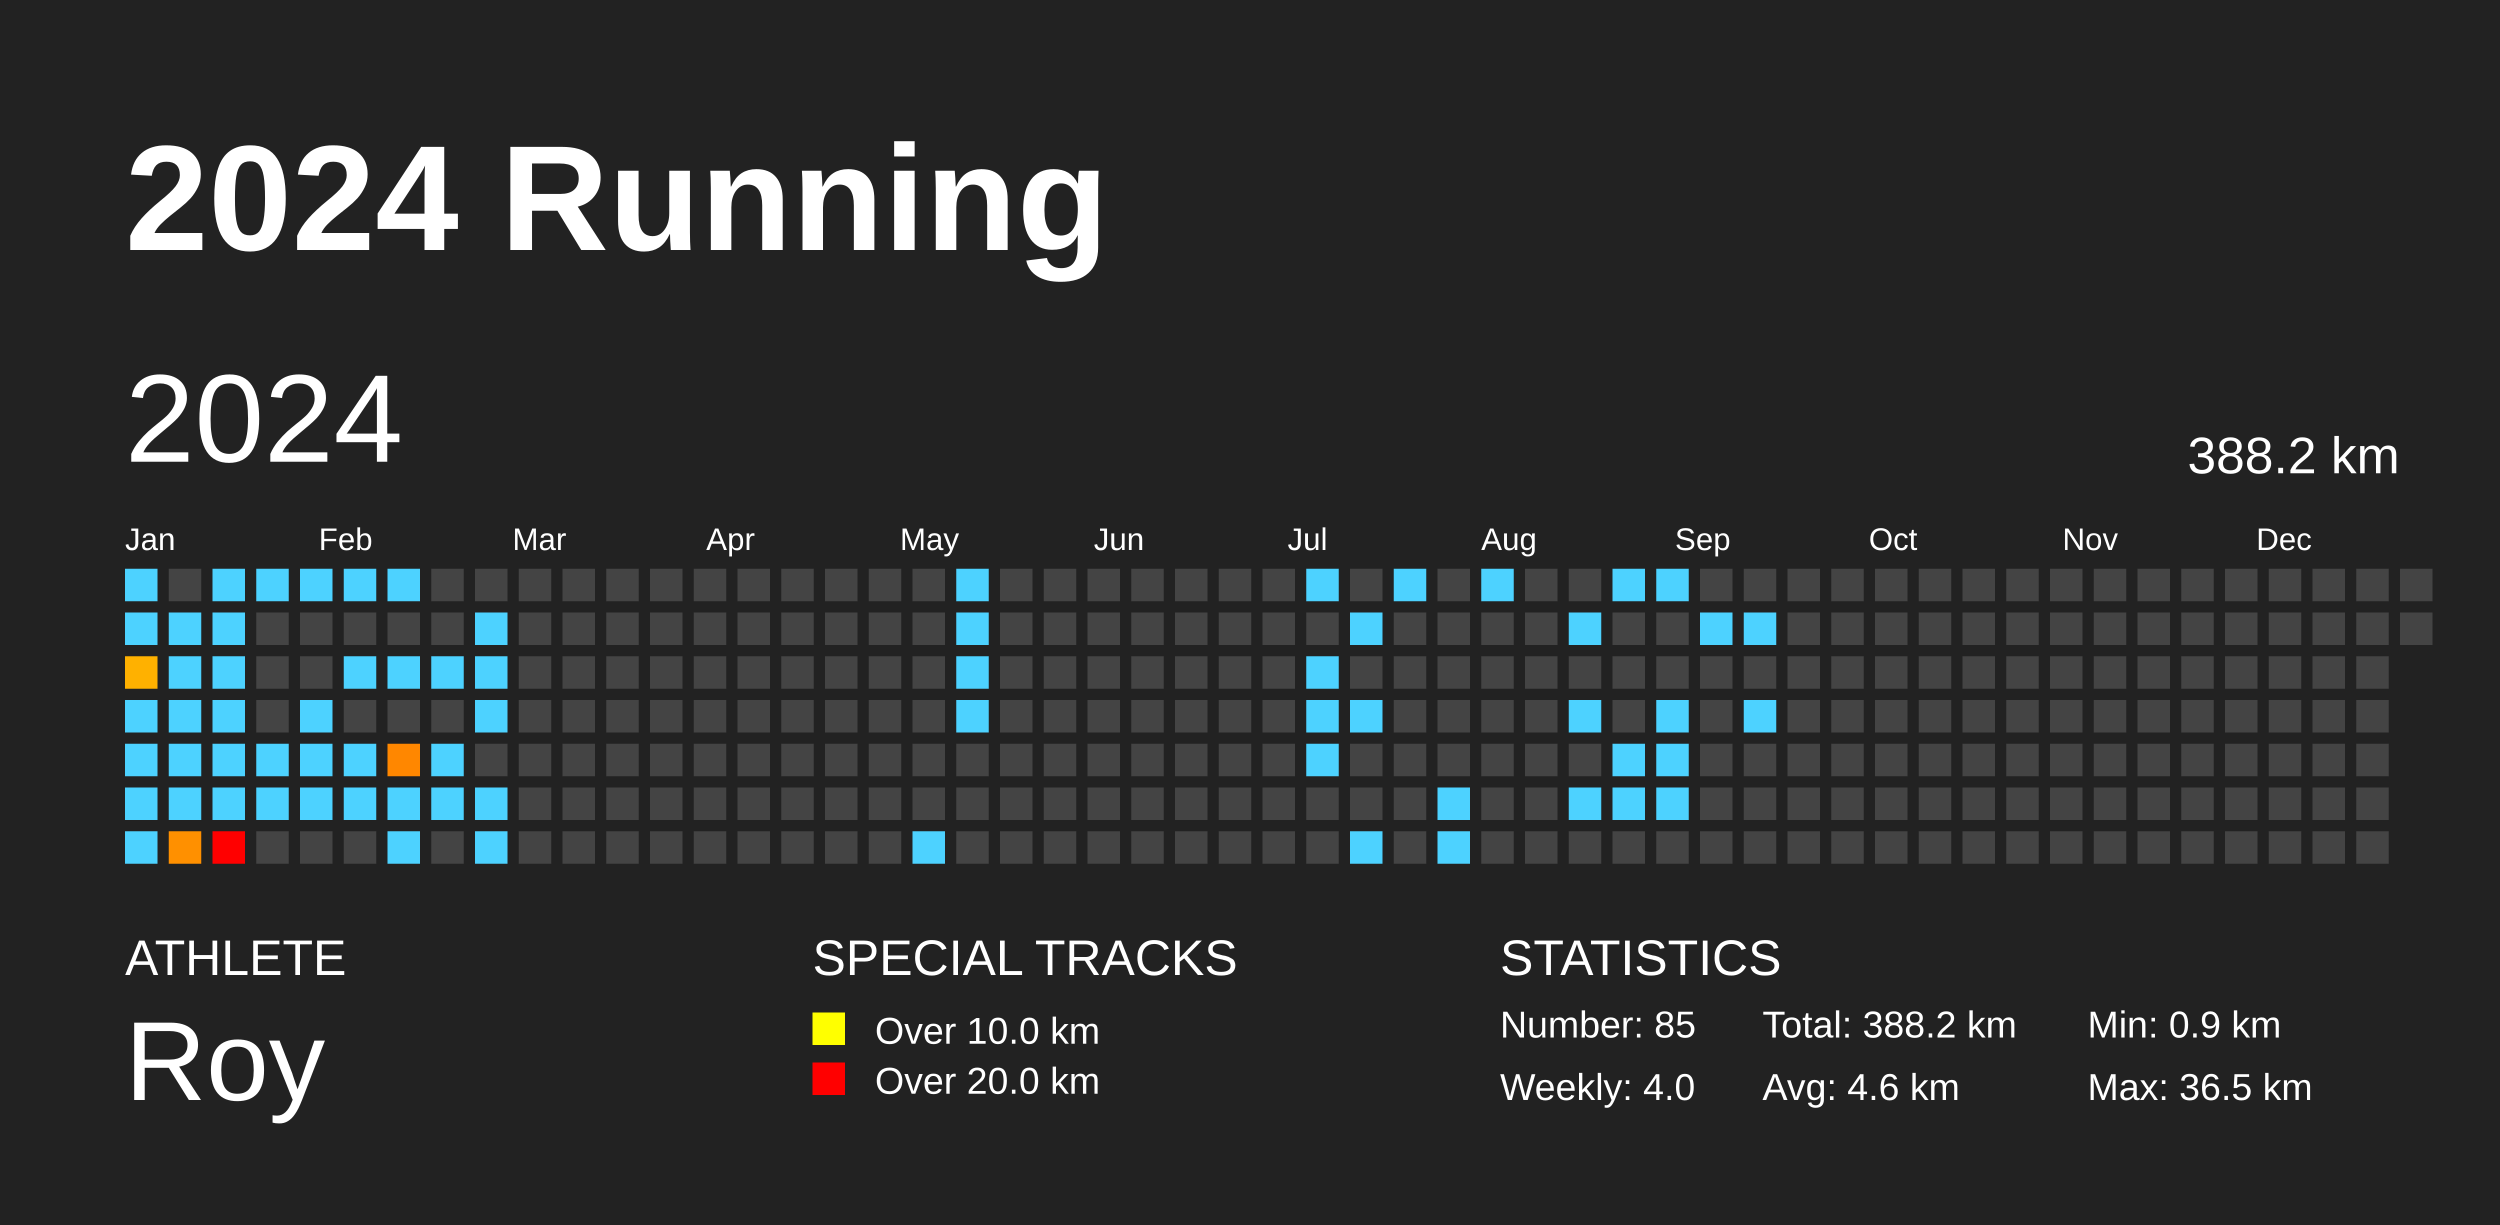
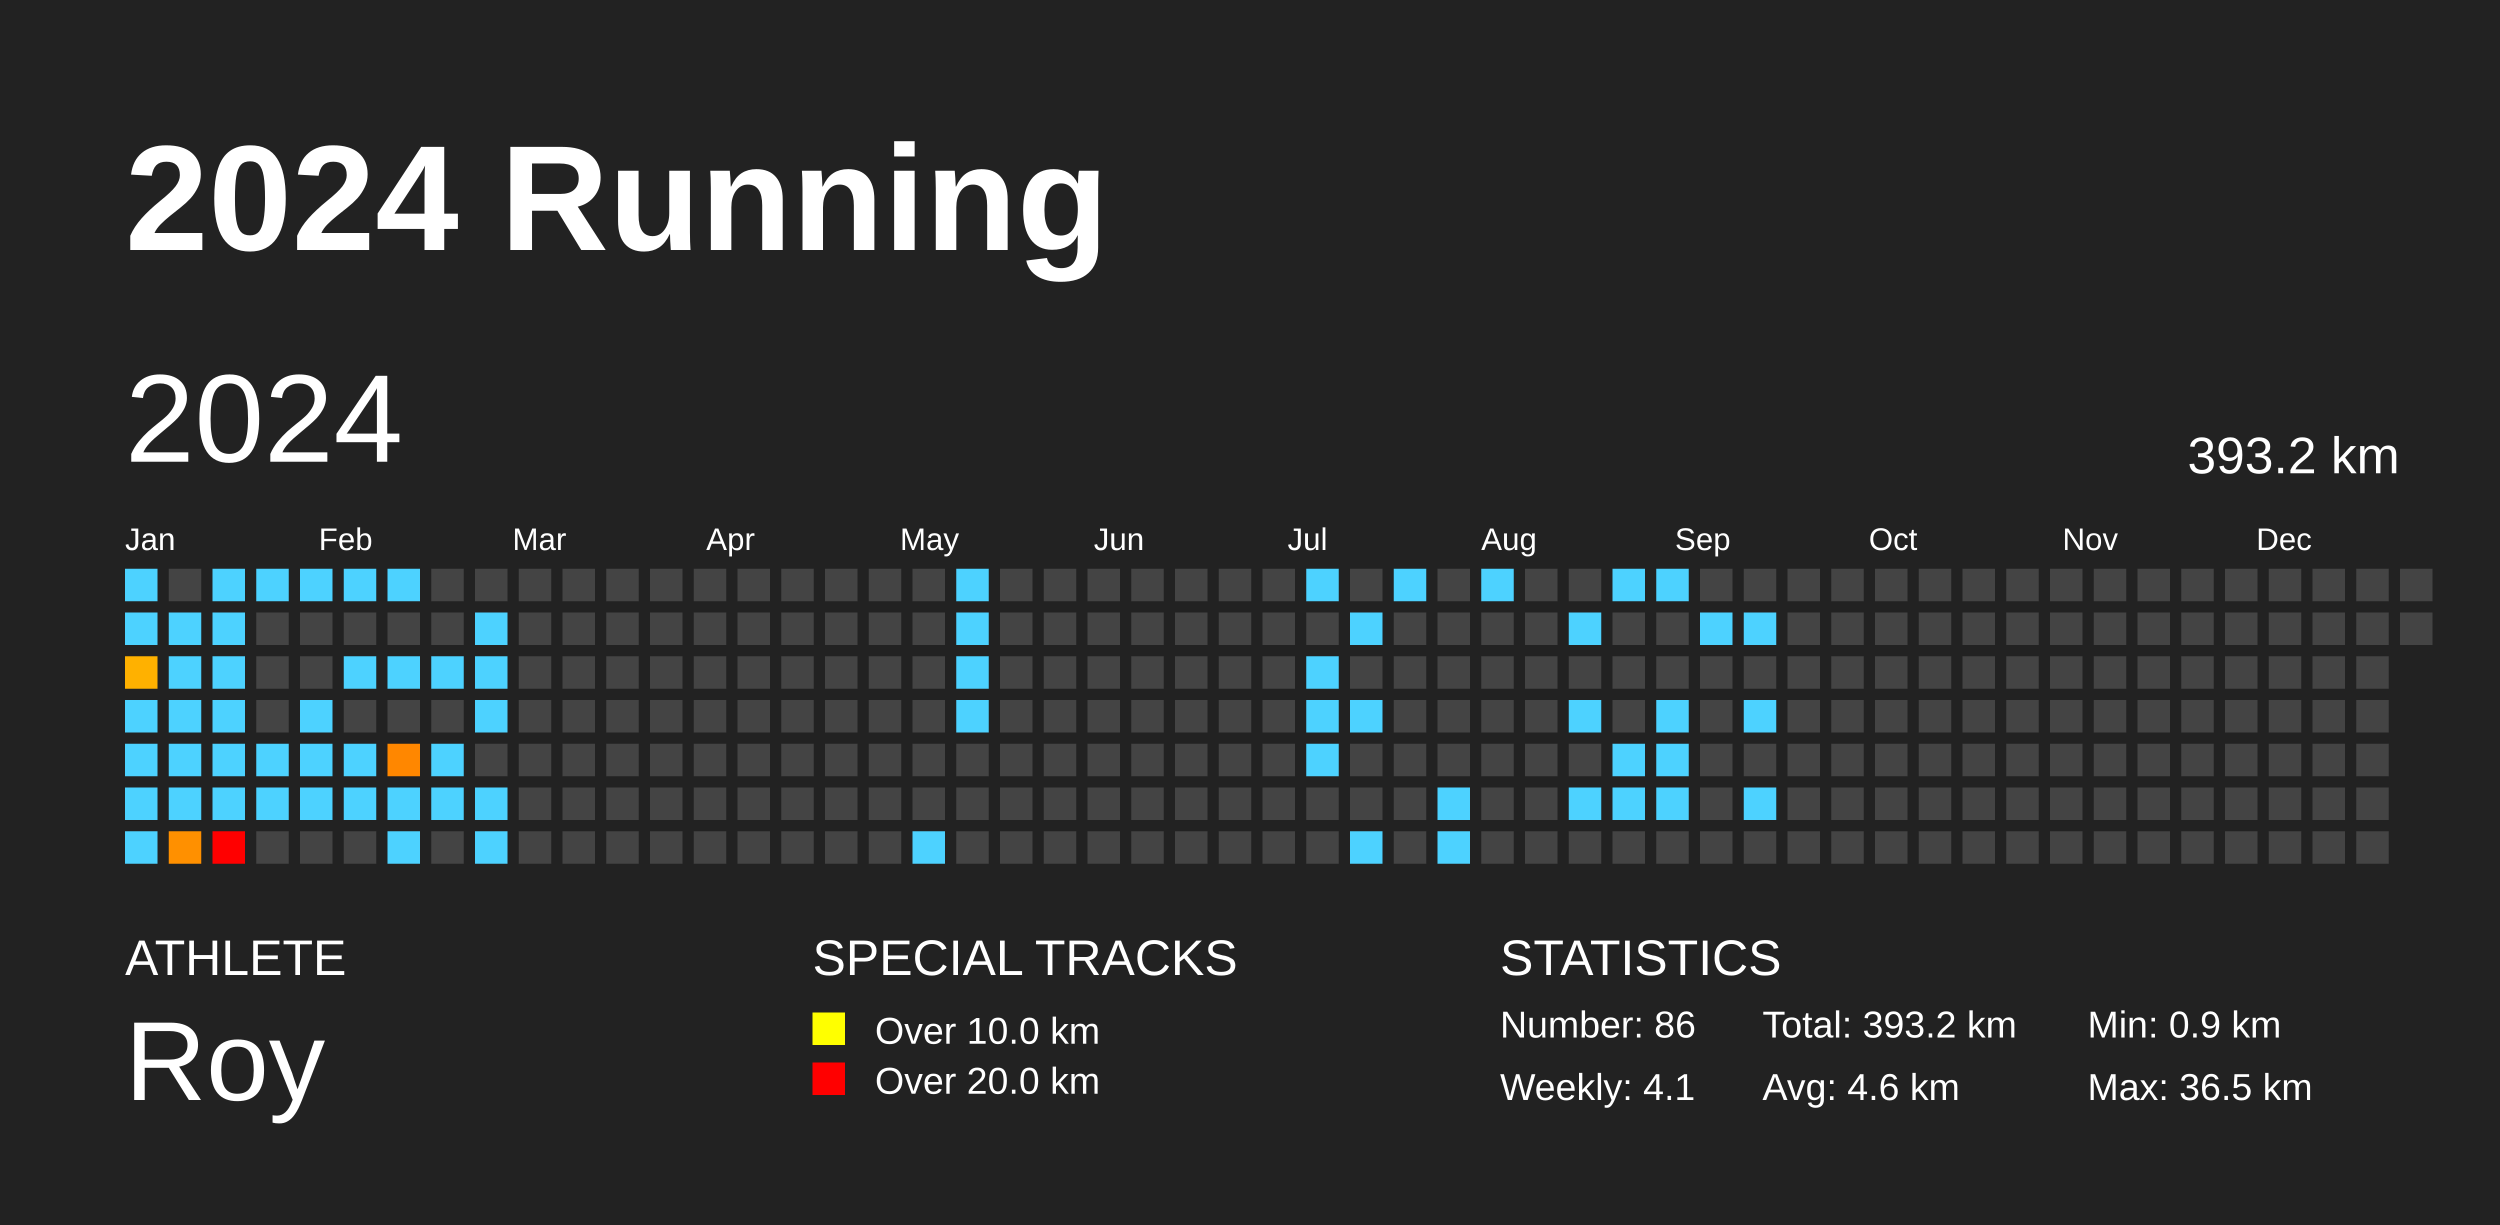
<svg xmlns="http://www.w3.org/2000/svg" baseProfile="full" height="98mm" version="1.1" viewBox="0,0,200,98" width="200mm">
  <defs />
  <rect fill="#222222" height="98" width="200" x="0" y="0" />
  <text fill="#FFFFFF" style="font-size:12px; font-family:Arial; font-weight:bold;" x="10" y="20">2024 Running</text>
  <text fill="#FFFFFF" style="font-size:4px; font-family:Arial" x="10" y="78">ATHLETE</text>
  <text fill="#FFFFFF" style="font-size:9px; font-family:Arial" x="10" y="88">Roy</text>
  <text fill="#FFFFFF" style="font-size:4px; font-family:Arial" x="65" y="78">SPECIAL TRACKS</text>
  <rect fill="yellow" height="2.6" width="2.6" x="65" y="81" />
  <text fill="#FFFFFF" style="font-size:3px; font-family:Arial" x="70" y="83.5">Over 10.0 km</text>
  <rect fill="red" height="2.6" width="2.6" x="65" y="85" />
  <text fill="#FFFFFF" style="font-size:3px; font-family:Arial" x="70" y="87.5">Over 20.0 km</text>
  <text fill="#FFFFFF" style="font-size:4px; font-family:Arial" x="120" y="78">STATISTICS</text>
-   <text fill="#FFFFFF" style="font-size:3px; font-family:Arial" x="120" y="83">Number: 85</text>
-   <text fill="#FFFFFF" style="font-size:3px; font-family:Arial" x="120" y="88">Weekly: 4.0</text>
-   <text fill="#FFFFFF" style="font-size:3px; font-family:Arial" x="141" y="83">Total: 388.2 km</text>
+   <text fill="#FFFFFF" style="font-size:3px; font-family:Arial" x="120" y="83">Number: 86</text>
+   <text fill="#FFFFFF" style="font-size:3px; font-family:Arial" x="120" y="88">Weekly: 4.1</text>
+   <text fill="#FFFFFF" style="font-size:3px; font-family:Arial" x="141" y="83">Total: 393.2 km</text>
  <text fill="#FFFFFF" style="font-size:3px; font-family:Arial" x="141" y="88">Avg: 4.6 km</text>
  <text fill="#FFFFFF" style="font-size:3px; font-family:Arial" x="167" y="83">Min: 0.9 km</text>
  <text fill="#FFFFFF" style="font-size:3px; font-family:Arial" x="167" y="88">Max: 36.5 km</text>
  <text dominant-baseline="hanging" fill="#FFFFFF" style="font-size:10.0px; font-family:Arial;" x="10" y="30">2024</text>
-   <text dominant-baseline="hanging" fill="#FFFFFF" style="font-size:4.125px; font-family:Arial;" x="175" y="35">388.2 km</text>
+   <text dominant-baseline="hanging" fill="#FFFFFF" style="font-size:4.125px; font-family:Arial;" x="175" y="35">393.2 km</text>
  <text fill="#FFFFFF" style="font-size:2.5px; font-family:Arial" x="10.0" y="44">Jan</text>
  <text fill="#FFFFFF" style="font-size:2.5px; font-family:Arial" x="25.5" y="44">Feb</text>
  <text fill="#FFFFFF" style="font-size:2.5px; font-family:Arial" x="41.0" y="44">Mar</text>
  <text fill="#FFFFFF" style="font-size:2.5px; font-family:Arial" x="56.5" y="44">Apr</text>
  <text fill="#FFFFFF" style="font-size:2.5px; font-family:Arial" x="72.0" y="44">May</text>
  <text fill="#FFFFFF" style="font-size:2.5px; font-family:Arial" x="87.5" y="44">Jun</text>
  <text fill="#FFFFFF" style="font-size:2.5px; font-family:Arial" x="103.0" y="44">Jul</text>
  <text fill="#FFFFFF" style="font-size:2.5px; font-family:Arial" x="118.5" y="44">Aug</text>
  <text fill="#FFFFFF" style="font-size:2.5px; font-family:Arial" x="134.0" y="44">Sep</text>
  <text fill="#FFFFFF" style="font-size:2.5px; font-family:Arial" x="149.5" y="44">Oct</text>
  <text fill="#FFFFFF" style="font-size:2.5px; font-family:Arial" x="165.0" y="44">Nov</text>
  <text fill="#FFFFFF" style="font-size:2.5px; font-family:Arial" x="180.5" y="44">Dec</text>
  <rect fill="#4dd2ff" height="2.6" width="2.6" x="10.0" y="45.5" />
  <rect fill="#4dd2ff" height="2.6" width="2.6" x="10.0" y="49.0" />
  <rect fill="#ffb100" height="2.6" width="2.6" x="10.0" y="52.5" />
  <rect fill="#4dd2ff" height="2.6" width="2.6" x="10.0" y="56.0" />
  <rect fill="#4dd2ff" height="2.6" width="2.6" x="10.0" y="59.5" />
  <rect fill="#4dd2ff" height="2.6" width="2.6" x="10.0" y="63.0" />
  <rect fill="#4dd2ff" height="2.6" width="2.6" x="10.0" y="66.5" />
  <rect fill="#444444" height="2.6" width="2.6" x="13.5" y="45.5" />
  <rect fill="#4dd2ff" height="2.6" width="2.6" x="13.5" y="49.0" />
  <rect fill="#4dd2ff" height="2.6" width="2.6" x="13.5" y="52.5" />
  <rect fill="#4dd2ff" height="2.6" width="2.6" x="13.5" y="56.0" />
  <rect fill="#4dd2ff" height="2.6" width="2.6" x="13.5" y="59.5" />
  <rect fill="#4dd2ff" height="2.6" width="2.6" x="13.5" y="63.0" />
  <rect fill="#ff9000" height="2.6" width="2.6" x="13.5" y="66.5" />
  <rect fill="#4dd2ff" height="2.6" width="2.6" x="17.0" y="45.5" />
  <rect fill="#4dd2ff" height="2.6" width="2.6" x="17.0" y="49.0" />
  <rect fill="#4dd2ff" height="2.6" width="2.6" x="17.0" y="52.5" />
  <rect fill="#4dd2ff" height="2.6" width="2.6" x="17.0" y="56.0" />
  <rect fill="#4dd2ff" height="2.6" width="2.6" x="17.0" y="59.5" />
  <rect fill="#4dd2ff" height="2.6" width="2.6" x="17.0" y="63.0" />
  <rect fill="red" height="2.6" width="2.6" x="17.0" y="66.5" />
  <rect fill="#4dd2ff" height="2.6" width="2.6" x="20.5" y="45.5" />
  <rect fill="#444444" height="2.6" width="2.6" x="20.5" y="49.0" />
  <rect fill="#444444" height="2.6" width="2.6" x="20.5" y="52.5" />
  <rect fill="#444444" height="2.6" width="2.6" x="20.5" y="56.0" />
  <rect fill="#4dd2ff" height="2.6" width="2.6" x="20.5" y="59.5" />
  <rect fill="#4dd2ff" height="2.6" width="2.6" x="20.5" y="63.0" />
  <rect fill="#444444" height="2.6" width="2.6" x="20.5" y="66.5" />
  <rect fill="#4dd2ff" height="2.6" width="2.6" x="24.0" y="45.5" />
  <rect fill="#444444" height="2.6" width="2.6" x="24.0" y="49.0" />
  <rect fill="#444444" height="2.6" width="2.6" x="24.0" y="52.5" />
  <rect fill="#4dd2ff" height="2.6" width="2.6" x="24.0" y="56.0" />
  <rect fill="#4dd2ff" height="2.6" width="2.6" x="24.0" y="59.5" />
  <rect fill="#4dd2ff" height="2.6" width="2.6" x="24.0" y="63.0" />
  <rect fill="#444444" height="2.6" width="2.6" x="24.0" y="66.5" />
  <rect fill="#4dd2ff" height="2.6" width="2.6" x="27.5" y="45.5" />
  <rect fill="#444444" height="2.6" width="2.6" x="27.5" y="49.0" />
  <rect fill="#4dd2ff" height="2.6" width="2.6" x="27.5" y="52.5" />
  <rect fill="#444444" height="2.6" width="2.6" x="27.5" y="56.0" />
  <rect fill="#4dd2ff" height="2.6" width="2.6" x="27.5" y="59.5" />
  <rect fill="#4dd2ff" height="2.6" width="2.6" x="27.5" y="63.0" />
  <rect fill="#444444" height="2.6" width="2.6" x="27.5" y="66.5" />
  <rect fill="#4dd2ff" height="2.6" width="2.6" x="31.0" y="45.5" />
  <rect fill="#444444" height="2.6" width="2.6" x="31.0" y="49.0" />
  <rect fill="#4dd2ff" height="2.6" width="2.6" x="31.0" y="52.5" />
  <rect fill="#444444" height="2.6" width="2.6" x="31.0" y="56.0" />
  <rect fill="#ff8700" height="2.6" width="2.6" x="31.0" y="59.5" />
  <rect fill="#4dd2ff" height="2.6" width="2.6" x="31.0" y="63.0" />
  <rect fill="#4dd2ff" height="2.6" width="2.6" x="31.0" y="66.5" />
  <rect fill="#444444" height="2.6" width="2.6" x="34.5" y="45.5" />
  <rect fill="#444444" height="2.6" width="2.6" x="34.5" y="49.0" />
  <rect fill="#4dd2ff" height="2.6" width="2.6" x="34.5" y="52.5" />
  <rect fill="#444444" height="2.6" width="2.6" x="34.5" y="56.0" />
  <rect fill="#4dd2ff" height="2.6" width="2.6" x="34.5" y="59.5" />
  <rect fill="#4dd2ff" height="2.6" width="2.6" x="34.5" y="63.0" />
  <rect fill="#444444" height="2.6" width="2.6" x="34.5" y="66.5" />
  <rect fill="#444444" height="2.6" width="2.6" x="38.0" y="45.5" />
  <rect fill="#4dd2ff" height="2.6" width="2.6" x="38.0" y="49.0" />
  <rect fill="#4dd2ff" height="2.6" width="2.6" x="38.0" y="52.5" />
  <rect fill="#4dd2ff" height="2.6" width="2.6" x="38.0" y="56.0" />
  <rect fill="#444444" height="2.6" width="2.6" x="38.0" y="59.5" />
  <rect fill="#4dd2ff" height="2.6" width="2.6" x="38.0" y="63.0" />
  <rect fill="#4dd2ff" height="2.6" width="2.6" x="38.0" y="66.5" />
  <rect fill="#444444" height="2.6" width="2.6" x="41.5" y="45.5" />
  <rect fill="#444444" height="2.6" width="2.6" x="41.5" y="49.0" />
  <rect fill="#444444" height="2.6" width="2.6" x="41.5" y="52.5" />
  <rect fill="#444444" height="2.6" width="2.6" x="41.5" y="56.0" />
  <rect fill="#444444" height="2.6" width="2.6" x="41.5" y="59.5" />
  <rect fill="#444444" height="2.6" width="2.6" x="41.5" y="63.0" />
  <rect fill="#444444" height="2.6" width="2.6" x="41.5" y="66.5" />
  <rect fill="#444444" height="2.6" width="2.6" x="45.0" y="45.5" />
  <rect fill="#444444" height="2.6" width="2.6" x="45.0" y="49.0" />
  <rect fill="#444444" height="2.6" width="2.6" x="45.0" y="52.5" />
  <rect fill="#444444" height="2.6" width="2.6" x="45.0" y="56.0" />
  <rect fill="#444444" height="2.6" width="2.6" x="45.0" y="59.5" />
  <rect fill="#444444" height="2.6" width="2.6" x="45.0" y="63.0" />
  <rect fill="#444444" height="2.6" width="2.6" x="45.0" y="66.5" />
  <rect fill="#444444" height="2.6" width="2.6" x="48.5" y="45.5" />
  <rect fill="#444444" height="2.6" width="2.6" x="48.5" y="49.0" />
  <rect fill="#444444" height="2.6" width="2.6" x="48.5" y="52.5" />
  <rect fill="#444444" height="2.6" width="2.6" x="48.5" y="56.0" />
  <rect fill="#444444" height="2.6" width="2.6" x="48.5" y="59.5" />
  <rect fill="#444444" height="2.6" width="2.6" x="48.5" y="63.0" />
  <rect fill="#444444" height="2.6" width="2.6" x="48.5" y="66.5" />
  <rect fill="#444444" height="2.6" width="2.6" x="52.0" y="45.5" />
  <rect fill="#444444" height="2.6" width="2.6" x="52.0" y="49.0" />
  <rect fill="#444444" height="2.6" width="2.6" x="52.0" y="52.5" />
  <rect fill="#444444" height="2.6" width="2.6" x="52.0" y="56.0" />
  <rect fill="#444444" height="2.6" width="2.6" x="52.0" y="59.5" />
  <rect fill="#444444" height="2.6" width="2.6" x="52.0" y="63.0" />
  <rect fill="#444444" height="2.6" width="2.6" x="52.0" y="66.5" />
  <rect fill="#444444" height="2.6" width="2.6" x="55.5" y="45.5" />
  <rect fill="#444444" height="2.6" width="2.6" x="55.5" y="49.0" />
  <rect fill="#444444" height="2.6" width="2.6" x="55.5" y="52.5" />
  <rect fill="#444444" height="2.6" width="2.6" x="55.5" y="56.0" />
  <rect fill="#444444" height="2.6" width="2.6" x="55.5" y="59.5" />
  <rect fill="#444444" height="2.6" width="2.6" x="55.5" y="63.0" />
  <rect fill="#444444" height="2.6" width="2.6" x="55.5" y="66.5" />
  <rect fill="#444444" height="2.6" width="2.6" x="59.0" y="45.5" />
  <rect fill="#444444" height="2.6" width="2.6" x="59.0" y="49.0" />
  <rect fill="#444444" height="2.6" width="2.6" x="59.0" y="52.5" />
  <rect fill="#444444" height="2.6" width="2.6" x="59.0" y="56.0" />
  <rect fill="#444444" height="2.6" width="2.6" x="59.0" y="59.5" />
  <rect fill="#444444" height="2.6" width="2.6" x="59.0" y="63.0" />
  <rect fill="#444444" height="2.6" width="2.6" x="59.0" y="66.5" />
  <rect fill="#444444" height="2.6" width="2.6" x="62.5" y="45.5" />
  <rect fill="#444444" height="2.6" width="2.6" x="62.5" y="49.0" />
  <rect fill="#444444" height="2.6" width="2.6" x="62.5" y="52.5" />
  <rect fill="#444444" height="2.6" width="2.6" x="62.5" y="56.0" />
  <rect fill="#444444" height="2.6" width="2.6" x="62.5" y="59.5" />
  <rect fill="#444444" height="2.6" width="2.6" x="62.5" y="63.0" />
  <rect fill="#444444" height="2.6" width="2.6" x="62.5" y="66.5" />
  <rect fill="#444444" height="2.6" width="2.6" x="66.0" y="45.5" />
  <rect fill="#444444" height="2.6" width="2.6" x="66.0" y="49.0" />
  <rect fill="#444444" height="2.6" width="2.6" x="66.0" y="52.5" />
  <rect fill="#444444" height="2.6" width="2.6" x="66.0" y="56.0" />
  <rect fill="#444444" height="2.6" width="2.6" x="66.0" y="59.5" />
  <rect fill="#444444" height="2.6" width="2.6" x="66.0" y="63.0" />
  <rect fill="#444444" height="2.6" width="2.6" x="66.0" y="66.5" />
  <rect fill="#444444" height="2.6" width="2.6" x="69.5" y="45.5" />
  <rect fill="#444444" height="2.6" width="2.6" x="69.5" y="49.0" />
  <rect fill="#444444" height="2.6" width="2.6" x="69.5" y="52.5" />
  <rect fill="#444444" height="2.6" width="2.6" x="69.5" y="56.0" />
  <rect fill="#444444" height="2.6" width="2.6" x="69.5" y="59.5" />
  <rect fill="#444444" height="2.6" width="2.6" x="69.5" y="63.0" />
  <rect fill="#444444" height="2.6" width="2.6" x="69.5" y="66.5" />
  <rect fill="#444444" height="2.6" width="2.6" x="73.0" y="45.5" />
  <rect fill="#444444" height="2.6" width="2.6" x="73.0" y="49.0" />
  <rect fill="#444444" height="2.6" width="2.6" x="73.0" y="52.5" />
  <rect fill="#444444" height="2.6" width="2.6" x="73.0" y="56.0" />
  <rect fill="#444444" height="2.6" width="2.6" x="73.0" y="59.5" />
  <rect fill="#444444" height="2.6" width="2.6" x="73.0" y="63.0" />
  <rect fill="#4dd2ff" height="2.6" width="2.6" x="73.0" y="66.5" />
  <rect fill="#4dd2ff" height="2.6" width="2.6" x="76.5" y="45.5" />
  <rect fill="#4dd2ff" height="2.6" width="2.6" x="76.5" y="49.0" />
  <rect fill="#4dd2ff" height="2.6" width="2.6" x="76.5" y="52.5" />
  <rect fill="#4dd2ff" height="2.6" width="2.6" x="76.5" y="56.0" />
  <rect fill="#444444" height="2.6" width="2.6" x="76.5" y="59.5" />
  <rect fill="#444444" height="2.6" width="2.6" x="76.5" y="63.0" />
  <rect fill="#444444" height="2.6" width="2.6" x="76.5" y="66.5" />
  <rect fill="#444444" height="2.6" width="2.6" x="80.0" y="45.5" />
  <rect fill="#444444" height="2.6" width="2.6" x="80.0" y="49.0" />
  <rect fill="#444444" height="2.6" width="2.6" x="80.0" y="52.5" />
  <rect fill="#444444" height="2.6" width="2.6" x="80.0" y="56.0" />
  <rect fill="#444444" height="2.6" width="2.6" x="80.0" y="59.5" />
  <rect fill="#444444" height="2.6" width="2.6" x="80.0" y="63.0" />
  <rect fill="#444444" height="2.6" width="2.6" x="80.0" y="66.5" />
  <rect fill="#444444" height="2.6" width="2.6" x="83.5" y="45.5" />
  <rect fill="#444444" height="2.6" width="2.6" x="83.5" y="49.0" />
  <rect fill="#444444" height="2.6" width="2.6" x="83.5" y="52.5" />
  <rect fill="#444444" height="2.6" width="2.6" x="83.5" y="56.0" />
  <rect fill="#444444" height="2.6" width="2.6" x="83.5" y="59.5" />
  <rect fill="#444444" height="2.6" width="2.6" x="83.5" y="63.0" />
  <rect fill="#444444" height="2.6" width="2.6" x="83.5" y="66.5" />
  <rect fill="#444444" height="2.6" width="2.6" x="87.0" y="45.5" />
  <rect fill="#444444" height="2.6" width="2.6" x="87.0" y="49.0" />
  <rect fill="#444444" height="2.6" width="2.6" x="87.0" y="52.5" />
  <rect fill="#444444" height="2.6" width="2.6" x="87.0" y="56.0" />
  <rect fill="#444444" height="2.6" width="2.6" x="87.0" y="59.5" />
  <rect fill="#444444" height="2.6" width="2.6" x="87.0" y="63.0" />
  <rect fill="#444444" height="2.6" width="2.6" x="87.0" y="66.5" />
  <rect fill="#444444" height="2.6" width="2.6" x="90.5" y="45.5" />
  <rect fill="#444444" height="2.6" width="2.6" x="90.5" y="49.0" />
  <rect fill="#444444" height="2.6" width="2.6" x="90.5" y="52.5" />
  <rect fill="#444444" height="2.6" width="2.6" x="90.5" y="56.0" />
  <rect fill="#444444" height="2.6" width="2.6" x="90.5" y="59.5" />
  <rect fill="#444444" height="2.6" width="2.6" x="90.5" y="63.0" />
  <rect fill="#444444" height="2.6" width="2.6" x="90.5" y="66.5" />
  <rect fill="#444444" height="2.6" width="2.6" x="94.0" y="45.5" />
  <rect fill="#444444" height="2.6" width="2.6" x="94.0" y="49.0" />
  <rect fill="#444444" height="2.6" width="2.6" x="94.0" y="52.5" />
  <rect fill="#444444" height="2.6" width="2.6" x="94.0" y="56.0" />
  <rect fill="#444444" height="2.6" width="2.6" x="94.0" y="59.5" />
  <rect fill="#444444" height="2.6" width="2.6" x="94.0" y="63.0" />
  <rect fill="#444444" height="2.6" width="2.6" x="94.0" y="66.5" />
  <rect fill="#444444" height="2.6" width="2.6" x="97.5" y="45.5" />
  <rect fill="#444444" height="2.6" width="2.6" x="97.5" y="49.0" />
  <rect fill="#444444" height="2.6" width="2.6" x="97.5" y="52.5" />
  <rect fill="#444444" height="2.6" width="2.6" x="97.5" y="56.0" />
  <rect fill="#444444" height="2.6" width="2.6" x="97.5" y="59.5" />
  <rect fill="#444444" height="2.6" width="2.6" x="97.5" y="63.0" />
  <rect fill="#444444" height="2.6" width="2.6" x="97.5" y="66.5" />
  <rect fill="#444444" height="2.6" width="2.6" x="101.0" y="45.5" />
  <rect fill="#444444" height="2.6" width="2.6" x="101.0" y="49.0" />
  <rect fill="#444444" height="2.6" width="2.6" x="101.0" y="52.5" />
  <rect fill="#444444" height="2.6" width="2.6" x="101.0" y="56.0" />
  <rect fill="#444444" height="2.6" width="2.6" x="101.0" y="59.5" />
  <rect fill="#444444" height="2.6" width="2.6" x="101.0" y="63.0" />
  <rect fill="#444444" height="2.6" width="2.6" x="101.0" y="66.5" />
  <rect fill="#4dd2ff" height="2.6" width="2.6" x="104.5" y="45.5" />
  <rect fill="#444444" height="2.6" width="2.6" x="104.5" y="49.0" />
  <rect fill="#4dd2ff" height="2.6" width="2.6" x="104.5" y="52.5" />
  <rect fill="#4dd2ff" height="2.6" width="2.6" x="104.5" y="56.0" />
  <rect fill="#4dd2ff" height="2.6" width="2.6" x="104.5" y="59.5" />
  <rect fill="#444444" height="2.6" width="2.6" x="104.5" y="63.0" />
  <rect fill="#444444" height="2.6" width="2.6" x="104.5" y="66.5" />
  <rect fill="#444444" height="2.6" width="2.6" x="108.0" y="45.5" />
  <rect fill="#4dd2ff" height="2.6" width="2.6" x="108.0" y="49.0" />
  <rect fill="#444444" height="2.6" width="2.6" x="108.0" y="52.5" />
  <rect fill="#4dd2ff" height="2.6" width="2.6" x="108.0" y="56.0" />
  <rect fill="#444444" height="2.6" width="2.6" x="108.0" y="59.5" />
  <rect fill="#444444" height="2.6" width="2.6" x="108.0" y="63.0" />
  <rect fill="#4dd2ff" height="2.6" width="2.6" x="108.0" y="66.5" />
  <rect fill="#4dd2ff" height="2.6" width="2.6" x="111.5" y="45.5" />
  <rect fill="#444444" height="2.6" width="2.6" x="111.5" y="49.0" />
  <rect fill="#444444" height="2.6" width="2.6" x="111.5" y="52.5" />
  <rect fill="#444444" height="2.6" width="2.6" x="111.5" y="56.0" />
  <rect fill="#444444" height="2.6" width="2.6" x="111.5" y="59.5" />
  <rect fill="#444444" height="2.6" width="2.6" x="111.5" y="63.0" />
  <rect fill="#444444" height="2.6" width="2.6" x="111.5" y="66.5" />
  <rect fill="#444444" height="2.6" width="2.6" x="115.0" y="45.5" />
  <rect fill="#444444" height="2.6" width="2.6" x="115.0" y="49.0" />
  <rect fill="#444444" height="2.6" width="2.6" x="115.0" y="52.5" />
  <rect fill="#444444" height="2.6" width="2.6" x="115.0" y="56.0" />
  <rect fill="#444444" height="2.6" width="2.6" x="115.0" y="59.5" />
  <rect fill="#4dd2ff" height="2.6" width="2.6" x="115.0" y="63.0" />
  <rect fill="#4dd2ff" height="2.6" width="2.6" x="115.0" y="66.5" />
  <rect fill="#4dd2ff" height="2.6" width="2.6" x="118.5" y="45.5" />
  <rect fill="#444444" height="2.6" width="2.6" x="118.5" y="49.0" />
  <rect fill="#444444" height="2.6" width="2.6" x="118.5" y="52.5" />
  <rect fill="#444444" height="2.6" width="2.6" x="118.5" y="56.0" />
  <rect fill="#444444" height="2.6" width="2.6" x="118.5" y="59.5" />
  <rect fill="#444444" height="2.6" width="2.6" x="118.5" y="63.0" />
  <rect fill="#444444" height="2.6" width="2.6" x="118.5" y="66.5" />
  <rect fill="#444444" height="2.6" width="2.6" x="122.0" y="45.5" />
  <rect fill="#444444" height="2.6" width="2.6" x="122.0" y="49.0" />
  <rect fill="#444444" height="2.6" width="2.6" x="122.0" y="52.5" />
  <rect fill="#444444" height="2.6" width="2.6" x="122.0" y="56.0" />
  <rect fill="#444444" height="2.6" width="2.6" x="122.0" y="59.5" />
  <rect fill="#444444" height="2.6" width="2.6" x="122.0" y="63.0" />
  <rect fill="#444444" height="2.6" width="2.6" x="122.0" y="66.5" />
  <rect fill="#444444" height="2.6" width="2.6" x="125.5" y="45.5" />
  <rect fill="#4dd2ff" height="2.6" width="2.6" x="125.5" y="49.0" />
  <rect fill="#444444" height="2.6" width="2.6" x="125.5" y="52.5" />
  <rect fill="#4dd2ff" height="2.6" width="2.6" x="125.5" y="56.0" />
  <rect fill="#444444" height="2.6" width="2.6" x="125.5" y="59.5" />
  <rect fill="#4dd2ff" height="2.6" width="2.6" x="125.5" y="63.0" />
  <rect fill="#444444" height="2.6" width="2.6" x="125.5" y="66.5" />
  <rect fill="#4dd2ff" height="2.6" width="2.6" x="129.0" y="45.5" />
  <rect fill="#444444" height="2.6" width="2.6" x="129.0" y="49.0" />
  <rect fill="#444444" height="2.6" width="2.6" x="129.0" y="52.5" />
  <rect fill="#444444" height="2.6" width="2.6" x="129.0" y="56.0" />
  <rect fill="#4dd2ff" height="2.6" width="2.6" x="129.0" y="59.5" />
  <rect fill="#4dd2ff" height="2.6" width="2.6" x="129.0" y="63.0" />
  <rect fill="#444444" height="2.6" width="2.6" x="129.0" y="66.5" />
  <rect fill="#4dd2ff" height="2.6" width="2.6" x="132.5" y="45.5" />
  <rect fill="#444444" height="2.6" width="2.6" x="132.5" y="49.0" />
  <rect fill="#444444" height="2.6" width="2.6" x="132.5" y="52.5" />
  <rect fill="#4dd2ff" height="2.6" width="2.6" x="132.5" y="56.0" />
  <rect fill="#4dd2ff" height="2.6" width="2.6" x="132.5" y="59.5" />
  <rect fill="#4dd2ff" height="2.6" width="2.6" x="132.5" y="63.0" />
  <rect fill="#444444" height="2.6" width="2.6" x="132.5" y="66.5" />
  <rect fill="#444444" height="2.6" width="2.6" x="136.0" y="45.5" />
  <rect fill="#4dd2ff" height="2.6" width="2.6" x="136.0" y="49.0" />
  <rect fill="#444444" height="2.6" width="2.6" x="136.0" y="52.5" />
  <rect fill="#444444" height="2.6" width="2.6" x="136.0" y="56.0" />
  <rect fill="#444444" height="2.6" width="2.6" x="136.0" y="59.5" />
  <rect fill="#444444" height="2.6" width="2.6" x="136.0" y="63.0" />
  <rect fill="#444444" height="2.6" width="2.6" x="136.0" y="66.5" />
  <rect fill="#444444" height="2.6" width="2.6" x="139.5" y="45.5" />
  <rect fill="#4dd2ff" height="2.6" width="2.6" x="139.5" y="49.0" />
  <rect fill="#444444" height="2.6" width="2.6" x="139.5" y="52.5" />
  <rect fill="#4dd2ff" height="2.6" width="2.6" x="139.5" y="56.0" />
  <rect fill="#444444" height="2.6" width="2.6" x="139.5" y="59.5" />
-   <rect fill="#444444" height="2.6" width="2.6" x="139.5" y="63.0" />
+   <rect fill="#4dd2ff" height="2.6" width="2.6" x="139.5" y="63.0" />
  <rect fill="#444444" height="2.6" width="2.6" x="139.5" y="66.5" />
  <rect fill="#444444" height="2.6" width="2.6" x="143.0" y="45.5" />
  <rect fill="#444444" height="2.6" width="2.6" x="143.0" y="49.0" />
  <rect fill="#444444" height="2.6" width="2.6" x="143.0" y="52.5" />
  <rect fill="#444444" height="2.6" width="2.6" x="143.0" y="56.0" />
  <rect fill="#444444" height="2.6" width="2.6" x="143.0" y="59.5" />
  <rect fill="#444444" height="2.6" width="2.6" x="143.0" y="63.0" />
  <rect fill="#444444" height="2.6" width="2.6" x="143.0" y="66.5" />
  <rect fill="#444444" height="2.6" width="2.6" x="146.5" y="45.5" />
  <rect fill="#444444" height="2.6" width="2.6" x="146.5" y="49.0" />
  <rect fill="#444444" height="2.6" width="2.6" x="146.5" y="52.5" />
  <rect fill="#444444" height="2.6" width="2.6" x="146.5" y="56.0" />
  <rect fill="#444444" height="2.6" width="2.6" x="146.5" y="59.5" />
  <rect fill="#444444" height="2.6" width="2.6" x="146.5" y="63.0" />
  <rect fill="#444444" height="2.6" width="2.6" x="146.5" y="66.5" />
  <rect fill="#444444" height="2.6" width="2.6" x="150.0" y="45.5" />
  <rect fill="#444444" height="2.6" width="2.6" x="150.0" y="49.0" />
  <rect fill="#444444" height="2.6" width="2.6" x="150.0" y="52.5" />
  <rect fill="#444444" height="2.6" width="2.6" x="150.0" y="56.0" />
  <rect fill="#444444" height="2.6" width="2.6" x="150.0" y="59.5" />
  <rect fill="#444444" height="2.6" width="2.6" x="150.0" y="63.0" />
  <rect fill="#444444" height="2.6" width="2.6" x="150.0" y="66.5" />
  <rect fill="#444444" height="2.6" width="2.6" x="153.5" y="45.5" />
  <rect fill="#444444" height="2.6" width="2.6" x="153.5" y="49.0" />
  <rect fill="#444444" height="2.6" width="2.6" x="153.5" y="52.5" />
  <rect fill="#444444" height="2.6" width="2.6" x="153.5" y="56.0" />
  <rect fill="#444444" height="2.6" width="2.6" x="153.5" y="59.5" />
  <rect fill="#444444" height="2.6" width="2.6" x="153.5" y="63.0" />
  <rect fill="#444444" height="2.6" width="2.6" x="153.5" y="66.5" />
  <rect fill="#444444" height="2.6" width="2.6" x="157.0" y="45.5" />
  <rect fill="#444444" height="2.6" width="2.6" x="157.0" y="49.0" />
  <rect fill="#444444" height="2.6" width="2.6" x="157.0" y="52.5" />
  <rect fill="#444444" height="2.6" width="2.6" x="157.0" y="56.0" />
  <rect fill="#444444" height="2.6" width="2.6" x="157.0" y="59.5" />
  <rect fill="#444444" height="2.6" width="2.6" x="157.0" y="63.0" />
  <rect fill="#444444" height="2.6" width="2.6" x="157.0" y="66.5" />
  <rect fill="#444444" height="2.6" width="2.6" x="160.5" y="45.5" />
  <rect fill="#444444" height="2.6" width="2.6" x="160.5" y="49.0" />
  <rect fill="#444444" height="2.6" width="2.6" x="160.5" y="52.5" />
  <rect fill="#444444" height="2.6" width="2.6" x="160.5" y="56.0" />
  <rect fill="#444444" height="2.6" width="2.6" x="160.5" y="59.5" />
  <rect fill="#444444" height="2.6" width="2.6" x="160.5" y="63.0" />
  <rect fill="#444444" height="2.6" width="2.6" x="160.5" y="66.5" />
  <rect fill="#444444" height="2.6" width="2.6" x="164.0" y="45.5" />
  <rect fill="#444444" height="2.6" width="2.6" x="164.0" y="49.0" />
  <rect fill="#444444" height="2.6" width="2.6" x="164.0" y="52.5" />
  <rect fill="#444444" height="2.6" width="2.6" x="164.0" y="56.0" />
  <rect fill="#444444" height="2.6" width="2.6" x="164.0" y="59.5" />
  <rect fill="#444444" height="2.6" width="2.6" x="164.0" y="63.0" />
  <rect fill="#444444" height="2.6" width="2.6" x="164.0" y="66.5" />
  <rect fill="#444444" height="2.6" width="2.6" x="167.5" y="45.5" />
  <rect fill="#444444" height="2.6" width="2.6" x="167.5" y="49.0" />
  <rect fill="#444444" height="2.6" width="2.6" x="167.5" y="52.5" />
  <rect fill="#444444" height="2.6" width="2.6" x="167.5" y="56.0" />
  <rect fill="#444444" height="2.6" width="2.6" x="167.5" y="59.5" />
  <rect fill="#444444" height="2.6" width="2.6" x="167.5" y="63.0" />
  <rect fill="#444444" height="2.6" width="2.6" x="167.5" y="66.5" />
  <rect fill="#444444" height="2.6" width="2.6" x="171.0" y="45.5" />
  <rect fill="#444444" height="2.6" width="2.6" x="171.0" y="49.0" />
  <rect fill="#444444" height="2.6" width="2.6" x="171.0" y="52.5" />
  <rect fill="#444444" height="2.6" width="2.6" x="171.0" y="56.0" />
  <rect fill="#444444" height="2.6" width="2.6" x="171.0" y="59.5" />
  <rect fill="#444444" height="2.6" width="2.6" x="171.0" y="63.0" />
  <rect fill="#444444" height="2.6" width="2.6" x="171.0" y="66.5" />
  <rect fill="#444444" height="2.6" width="2.6" x="174.5" y="45.5" />
  <rect fill="#444444" height="2.6" width="2.6" x="174.5" y="49.0" />
  <rect fill="#444444" height="2.6" width="2.6" x="174.5" y="52.5" />
  <rect fill="#444444" height="2.6" width="2.6" x="174.5" y="56.0" />
  <rect fill="#444444" height="2.6" width="2.6" x="174.5" y="59.5" />
  <rect fill="#444444" height="2.6" width="2.6" x="174.5" y="63.0" />
  <rect fill="#444444" height="2.6" width="2.6" x="174.5" y="66.5" />
  <rect fill="#444444" height="2.6" width="2.6" x="178.0" y="45.5" />
  <rect fill="#444444" height="2.6" width="2.6" x="178.0" y="49.0" />
  <rect fill="#444444" height="2.6" width="2.6" x="178.0" y="52.5" />
  <rect fill="#444444" height="2.6" width="2.6" x="178.0" y="56.0" />
  <rect fill="#444444" height="2.6" width="2.6" x="178.0" y="59.5" />
  <rect fill="#444444" height="2.6" width="2.6" x="178.0" y="63.0" />
  <rect fill="#444444" height="2.6" width="2.6" x="178.0" y="66.5" />
  <rect fill="#444444" height="2.6" width="2.6" x="181.5" y="45.5" />
  <rect fill="#444444" height="2.6" width="2.6" x="181.5" y="49.0" />
  <rect fill="#444444" height="2.6" width="2.6" x="181.5" y="52.5" />
  <rect fill="#444444" height="2.6" width="2.6" x="181.5" y="56.0" />
  <rect fill="#444444" height="2.6" width="2.6" x="181.5" y="59.5" />
  <rect fill="#444444" height="2.6" width="2.6" x="181.5" y="63.0" />
  <rect fill="#444444" height="2.6" width="2.6" x="181.5" y="66.5" />
  <rect fill="#444444" height="2.6" width="2.6" x="185.0" y="45.5" />
  <rect fill="#444444" height="2.6" width="2.6" x="185.0" y="49.0" />
  <rect fill="#444444" height="2.6" width="2.6" x="185.0" y="52.5" />
  <rect fill="#444444" height="2.6" width="2.6" x="185.0" y="56.0" />
  <rect fill="#444444" height="2.6" width="2.6" x="185.0" y="59.5" />
  <rect fill="#444444" height="2.6" width="2.6" x="185.0" y="63.0" />
  <rect fill="#444444" height="2.6" width="2.6" x="185.0" y="66.5" />
  <rect fill="#444444" height="2.6" width="2.6" x="188.5" y="45.5" />
  <rect fill="#444444" height="2.6" width="2.6" x="188.5" y="49.0" />
  <rect fill="#444444" height="2.6" width="2.6" x="188.5" y="52.5" />
  <rect fill="#444444" height="2.6" width="2.6" x="188.5" y="56.0" />
  <rect fill="#444444" height="2.6" width="2.6" x="188.5" y="59.5" />
  <rect fill="#444444" height="2.6" width="2.6" x="188.5" y="63.0" />
  <rect fill="#444444" height="2.6" width="2.6" x="188.5" y="66.5" />
  <rect fill="#444444" height="2.6" width="2.6" x="192.0" y="45.5" />
  <rect fill="#444444" height="2.6" width="2.6" x="192.0" y="49.0" />
</svg>
